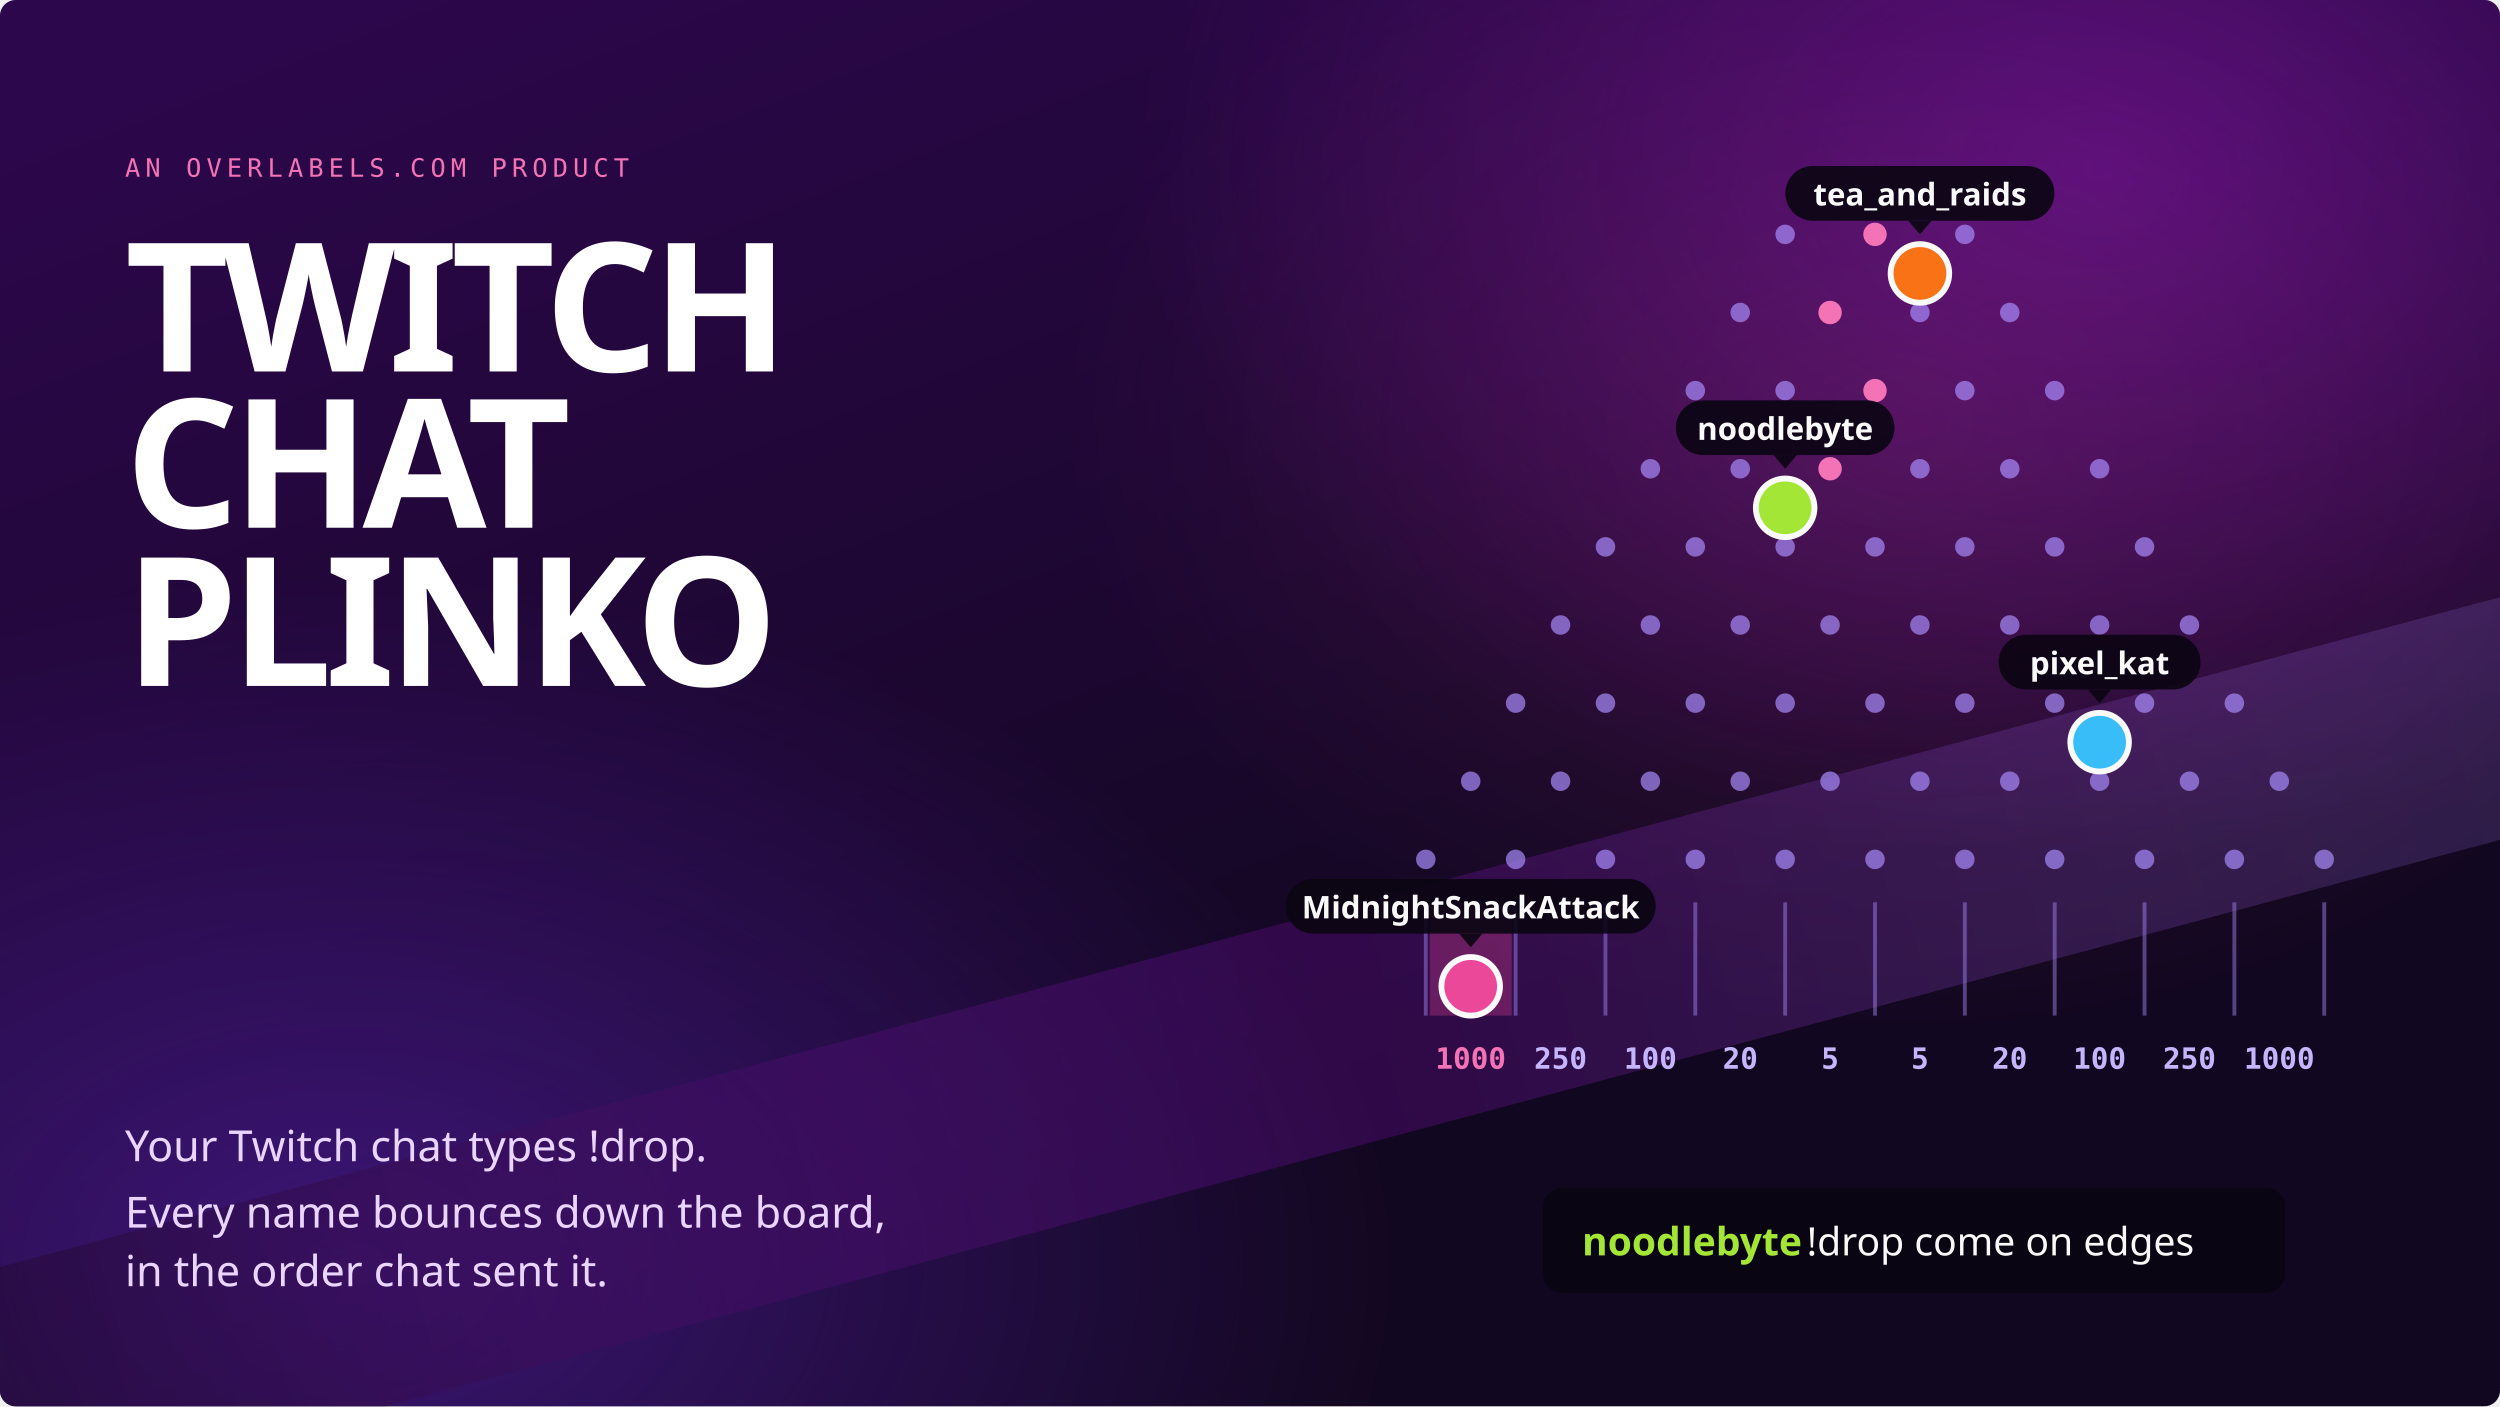
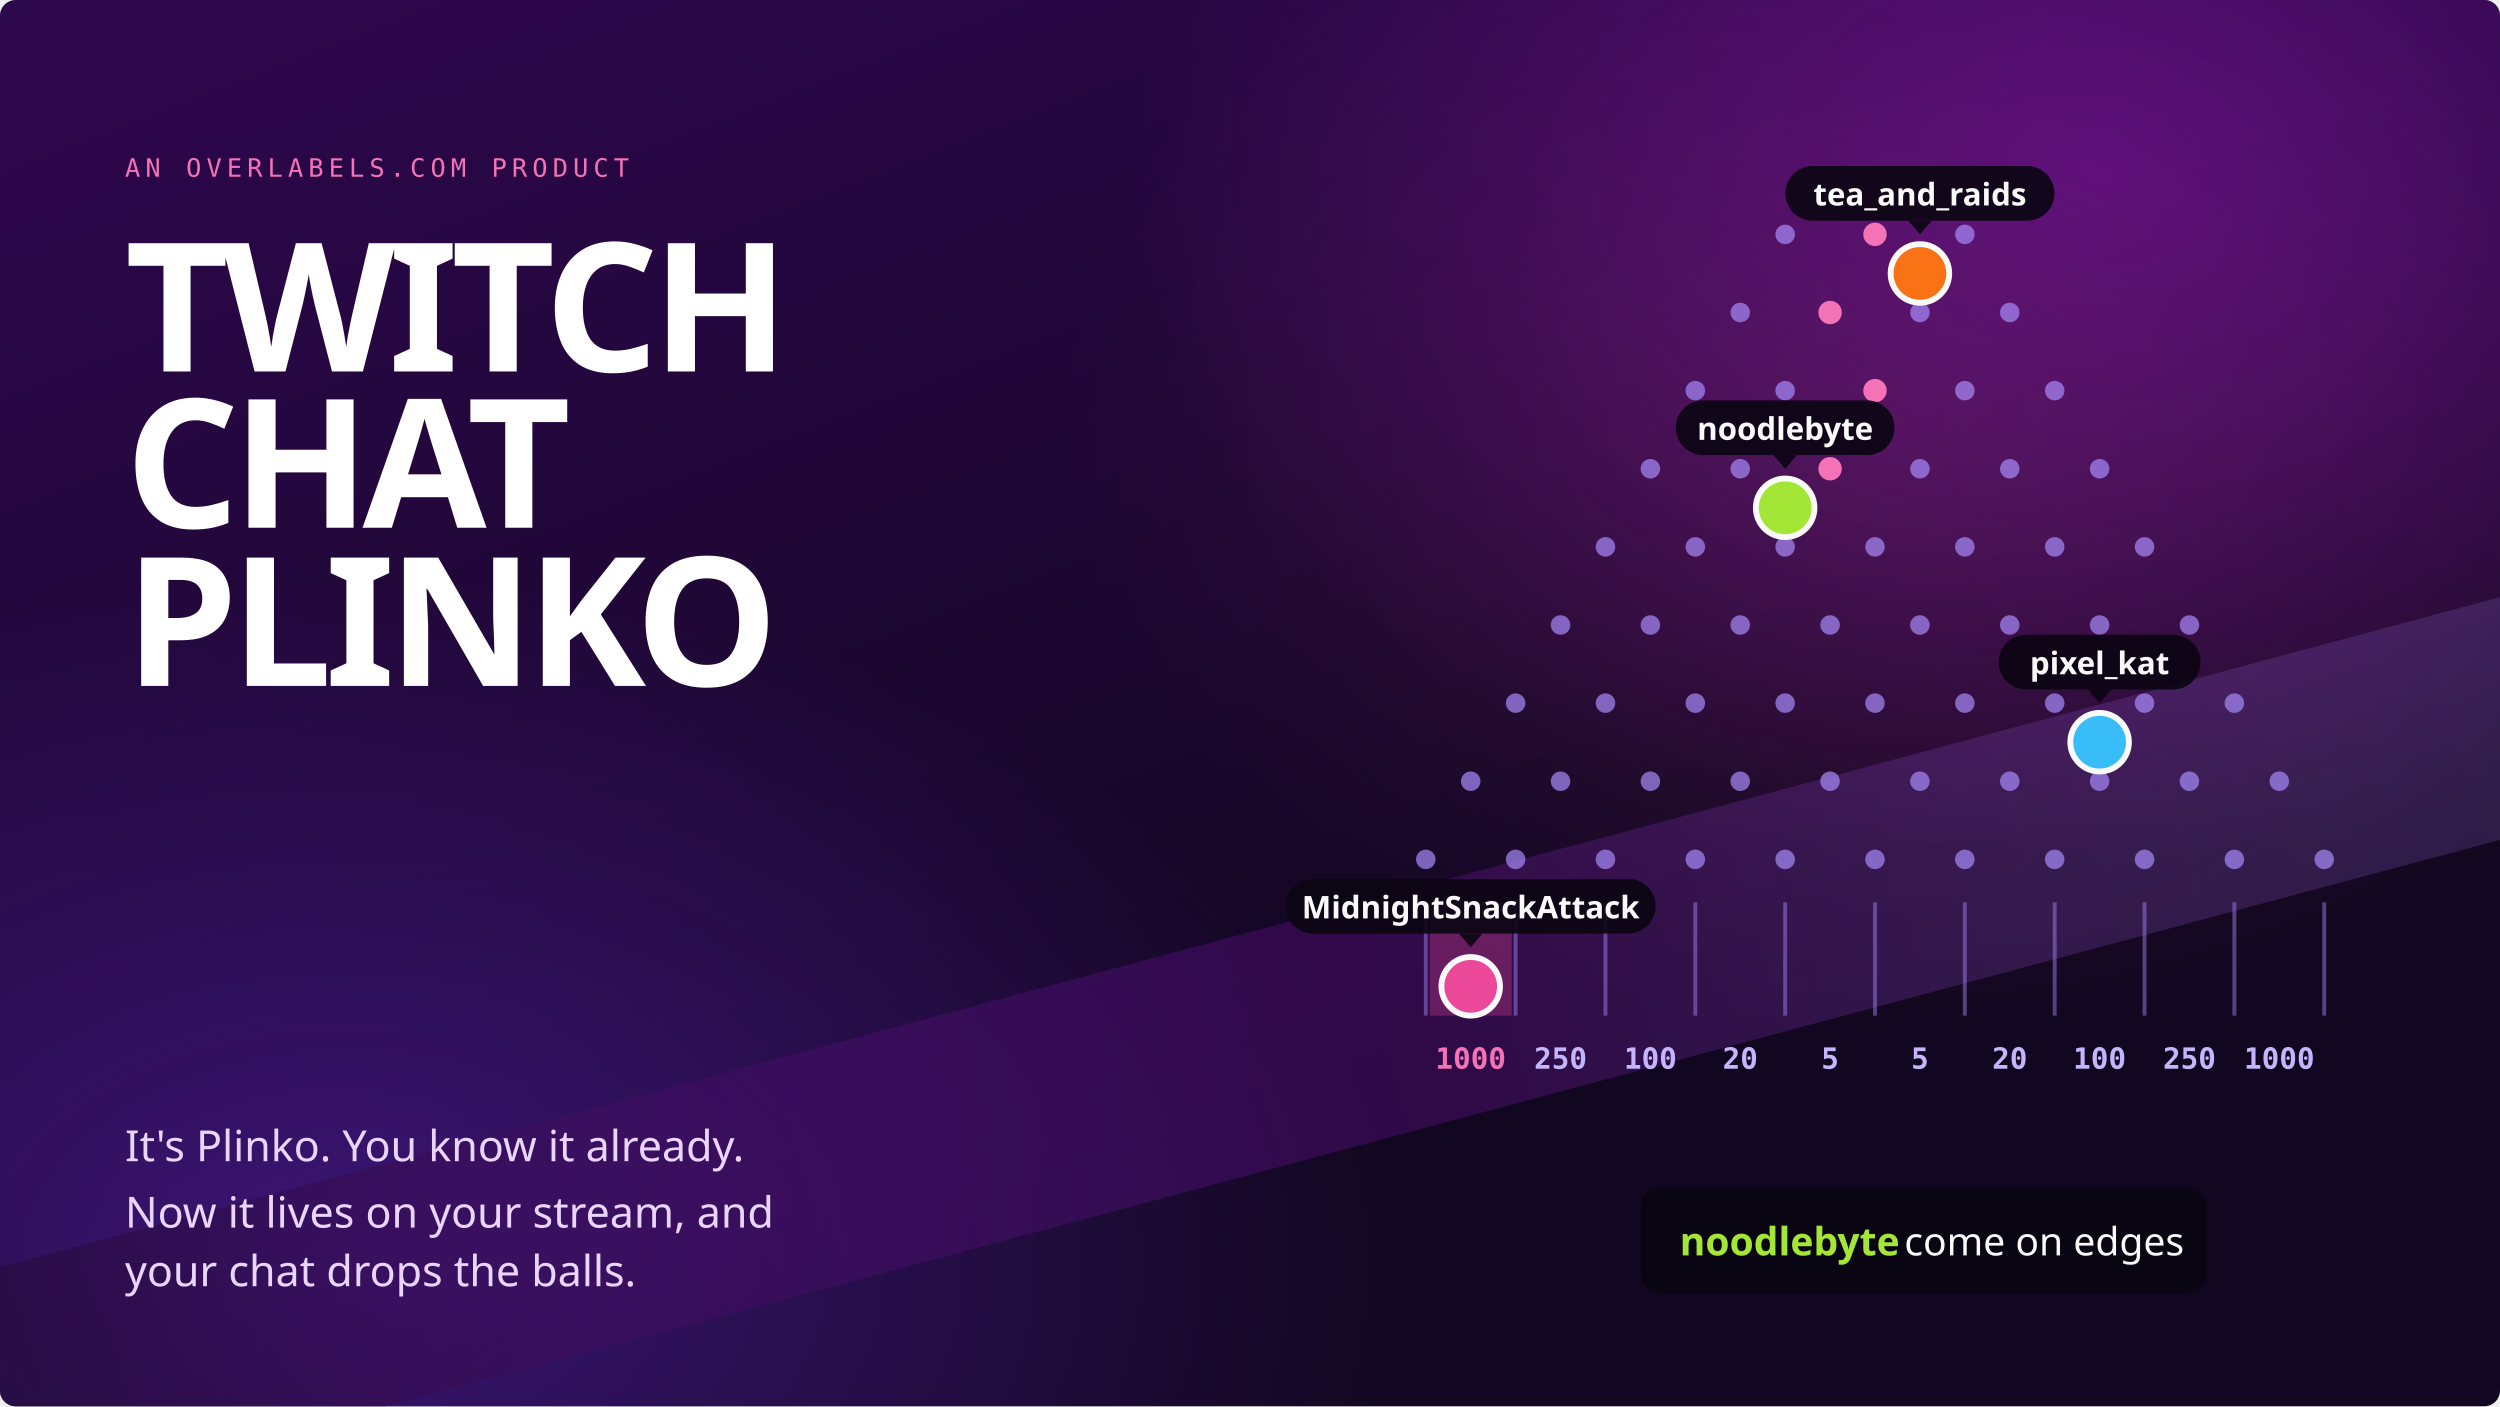
<svg xmlns="http://www.w3.org/2000/svg" width="1280" height="720" viewBox="0 0 1280 720" font-family="Albert Sans, sans-serif">
  <defs>
    <clipPath id="f">
      <rect width="1280" height="720" rx="8" />
    </clipPath>
    <linearGradient id="base" x1=".15" y1="0" x2=".85" y2="1">
      <stop offset="0" stop-color="#2c074b" />
      <stop offset=".7" stop-color="#120720" />
      <stop offset="1" stop-color="#120720" />
    </linearGradient>
    <radialGradient id="sv2" gradientUnits="userSpaceOnUse" cx="179" cy="648" r="768" gradientTransform="translate(0 223) scale(1 .656)">
      <stop offset="0" stop-color="#5b21b6" stop-opacity=".55" />
      <stop offset=".7" stop-color="#5b21b6" stop-opacity="0" />
    </radialGradient>
    <radialGradient id="sv1" gradientUnits="userSpaceOnUse" cx="1075" cy="86" r="704" gradientTransform="translate(0 25) scale(1 .716)">
      <stop offset="0" stop-color="#650e8f" stop-opacity=".75" />
      <stop offset=".7" stop-color="#650e8f" stop-opacity="0" />
    </radialGradient>
    <radialGradient id="sa" gradientUnits="userSpaceOnUse" cx="973" cy="216" r="614" gradientTransform="translate(0 59) scale(1 .727)">
      <stop offset="0" stop-color="#ec4899" stop-opacity=".16" />
      <stop offset=".7" stop-color="#ec4899" stop-opacity="0" />
    </radialGradient>
    <linearGradient id="band" x1="0" y1="0" x2="1" y2="0">
      <stop offset="0" stop-color="#1d0b30" stop-opacity=".7" />
      <stop offset=".55" stop-color="#650e8f" stop-opacity=".35" />
      <stop offset="1" stop-color="#a78bfa" stop-opacity=".16" />
    </linearGradient>
  </defs>
  <g clip-path="url(#f)">
    <rect width="1280" height="720" fill="url(#base)" />
    <rect width="1280" height="720" fill="url(#sv2)" />
    <rect width="1280" height="720" fill="url(#sv1)" />
    <rect width="1280" height="720" fill="url(#sa)" />
    <rect x="-120" y="474" width="1560" height="120" fill="url(#band)" transform="rotate(-15 660 534)" />
    <circle cx="914" cy="120" r="5" fill="#a78bfa" fill-opacity=".7" />
    <circle cx="960" cy="120" r="6" fill="#f472b6" />
    <circle cx="1006" cy="120" r="5" fill="#a78bfa" fill-opacity=".7" />
    <circle cx="891" cy="160" r="5" fill="#a78bfa" fill-opacity=".7" />
    <circle cx="937" cy="160" r="6" fill="#f472b6" />
    <circle cx="983" cy="160" r="5" fill="#a78bfa" fill-opacity=".7" />
    <circle cx="1029" cy="160" r="5" fill="#a78bfa" fill-opacity=".7" />
    <circle cx="868" cy="200" r="5" fill="#a78bfa" fill-opacity=".7" />
    <circle cx="914" cy="200" r="5" fill="#a78bfa" fill-opacity=".7" />
    <circle cx="960" cy="200" r="6" fill="#f472b6" />
    <circle cx="1006" cy="200" r="5" fill="#a78bfa" fill-opacity=".7" />
    <circle cx="1052" cy="200" r="5" fill="#a78bfa" fill-opacity=".7" />
    <circle cx="845" cy="240" r="5" fill="#a78bfa" fill-opacity=".7" />
    <circle cx="891" cy="240" r="5" fill="#a78bfa" fill-opacity=".7" />
    <circle cx="937" cy="240" r="6" fill="#f472b6" />
    <circle cx="983" cy="240" r="5" fill="#a78bfa" fill-opacity=".7" />
    <circle cx="1029" cy="240" r="5" fill="#a78bfa" fill-opacity=".7" />
    <circle cx="1075" cy="240" r="5" fill="#a78bfa" fill-opacity=".7" />
    <circle cx="822" cy="280" r="5" fill="#a78bfa" fill-opacity=".7" />
    <circle cx="868" cy="280" r="5" fill="#a78bfa" fill-opacity=".7" />
    <circle cx="914" cy="280" r="5" fill="#a78bfa" fill-opacity=".7" />
    <circle cx="960" cy="280" r="5" fill="#a78bfa" fill-opacity=".7" />
    <circle cx="1006" cy="280" r="5" fill="#a78bfa" fill-opacity=".7" />
    <circle cx="1052" cy="280" r="5" fill="#a78bfa" fill-opacity=".7" />
    <circle cx="1098" cy="280" r="5" fill="#a78bfa" fill-opacity=".7" />
    <circle cx="799" cy="320" r="5" fill="#a78bfa" fill-opacity=".7" />
    <circle cx="845" cy="320" r="5" fill="#a78bfa" fill-opacity=".7" />
    <circle cx="891" cy="320" r="5" fill="#a78bfa" fill-opacity=".7" />
    <circle cx="937" cy="320" r="5" fill="#a78bfa" fill-opacity=".7" />
    <circle cx="983" cy="320" r="5" fill="#a78bfa" fill-opacity=".7" />
    <circle cx="1029" cy="320" r="5" fill="#a78bfa" fill-opacity=".7" />
    <circle cx="1075" cy="320" r="5" fill="#a78bfa" fill-opacity=".7" />
    <circle cx="1121" cy="320" r="5" fill="#a78bfa" fill-opacity=".7" />
    <circle cx="776" cy="360" r="5" fill="#a78bfa" fill-opacity=".7" />
    <circle cx="822" cy="360" r="5" fill="#a78bfa" fill-opacity=".7" />
    <circle cx="868" cy="360" r="5" fill="#a78bfa" fill-opacity=".7" />
    <circle cx="914" cy="360" r="5" fill="#a78bfa" fill-opacity=".7" />
    <circle cx="960" cy="360" r="5" fill="#a78bfa" fill-opacity=".7" />
    <circle cx="1006" cy="360" r="5" fill="#a78bfa" fill-opacity=".7" />
    <circle cx="1052" cy="360" r="5" fill="#a78bfa" fill-opacity=".7" />
    <circle cx="1098" cy="360" r="5" fill="#a78bfa" fill-opacity=".7" />
    <circle cx="1144" cy="360" r="5" fill="#a78bfa" fill-opacity=".7" />
    <circle cx="753" cy="400" r="5" fill="#a78bfa" fill-opacity=".7" />
    <circle cx="799" cy="400" r="5" fill="#a78bfa" fill-opacity=".7" />
    <circle cx="845" cy="400" r="5" fill="#a78bfa" fill-opacity=".7" />
    <circle cx="891" cy="400" r="5" fill="#a78bfa" fill-opacity=".7" />
    <circle cx="937" cy="400" r="5" fill="#a78bfa" fill-opacity=".7" />
    <circle cx="983" cy="400" r="5" fill="#a78bfa" fill-opacity=".7" />
    <circle cx="1029" cy="400" r="5" fill="#a78bfa" fill-opacity=".7" />
    <circle cx="1075" cy="400" r="5" fill="#a78bfa" fill-opacity=".7" />
    <circle cx="1121" cy="400" r="5" fill="#a78bfa" fill-opacity=".7" />
    <circle cx="1167" cy="400" r="5" fill="#a78bfa" fill-opacity=".7" />
    <circle cx="730" cy="440" r="5" fill="#a78bfa" fill-opacity=".7" />
    <circle cx="776" cy="440" r="5" fill="#a78bfa" fill-opacity=".7" />
    <circle cx="822" cy="440" r="5" fill="#a78bfa" fill-opacity=".7" />
    <circle cx="868" cy="440" r="5" fill="#a78bfa" fill-opacity=".7" />
    <circle cx="914" cy="440" r="5" fill="#a78bfa" fill-opacity=".7" />
    <circle cx="960" cy="440" r="5" fill="#a78bfa" fill-opacity=".7" />
    <circle cx="1006" cy="440" r="5" fill="#a78bfa" fill-opacity=".7" />
    <circle cx="1052" cy="440" r="5" fill="#a78bfa" fill-opacity=".7" />
    <circle cx="1098" cy="440" r="5" fill="#a78bfa" fill-opacity=".7" />
    <circle cx="1144" cy="440" r="5" fill="#a78bfa" fill-opacity=".7" />
    <circle cx="1190" cy="440" r="5" fill="#a78bfa" fill-opacity=".7" />
    <rect x="729" y="462" width="2" height="58" fill="#a78bfa" fill-opacity=".45" />
    <rect x="775" y="462" width="2" height="58" fill="#a78bfa" fill-opacity=".45" />
    <rect x="821" y="462" width="2" height="58" fill="#a78bfa" fill-opacity=".45" />
    <rect x="867" y="462" width="2" height="58" fill="#a78bfa" fill-opacity=".45" />
    <rect x="913" y="462" width="2" height="58" fill="#a78bfa" fill-opacity=".45" />
    <rect x="959" y="462" width="2" height="58" fill="#a78bfa" fill-opacity=".45" />
    <rect x="1005" y="462" width="2" height="58" fill="#a78bfa" fill-opacity=".45" />
    <rect x="1051" y="462" width="2" height="58" fill="#a78bfa" fill-opacity=".45" />
    <rect x="1097" y="462" width="2" height="58" fill="#a78bfa" fill-opacity=".45" />
    <rect x="1143" y="462" width="2" height="58" fill="#a78bfa" fill-opacity=".45" />
    <rect x="1189" y="462" width="2" height="58" fill="#a78bfa" fill-opacity=".45" />
    <rect x="732" y="462" width="42" height="58" fill="#ec4899" fill-opacity=".3" />
    <text x="753" y="542" font-family="JetBrains Mono, monospace" font-size="15" font-weight="700" fill="#f472b6" text-anchor="middle" dominant-baseline="central">1000</text>
    <text x="799" y="542" font-family="JetBrains Mono, monospace" font-size="15" font-weight="700" fill="#c4b5fd" text-anchor="middle" dominant-baseline="central">250</text>
    <text x="845" y="542" font-family="JetBrains Mono, monospace" font-size="15" font-weight="700" fill="#c4b5fd" text-anchor="middle" dominant-baseline="central">100</text>
    <text x="891" y="542" font-family="JetBrains Mono, monospace" font-size="15" font-weight="700" fill="#c4b5fd" text-anchor="middle" dominant-baseline="central">20</text>
    <text x="937" y="542" font-family="JetBrains Mono, monospace" font-size="15" font-weight="700" fill="#c4b5fd" text-anchor="middle" dominant-baseline="central">5</text>
    <text x="983" y="542" font-family="JetBrains Mono, monospace" font-size="15" font-weight="700" fill="#c4b5fd" text-anchor="middle" dominant-baseline="central">5</text>
    <text x="1029" y="542" font-family="JetBrains Mono, monospace" font-size="15" font-weight="700" fill="#c4b5fd" text-anchor="middle" dominant-baseline="central">20</text>
    <text x="1075" y="542" font-family="JetBrains Mono, monospace" font-size="15" font-weight="700" fill="#c4b5fd" text-anchor="middle" dominant-baseline="central">100</text>
    <text x="1121" y="542" font-family="JetBrains Mono, monospace" font-size="15" font-weight="700" fill="#c4b5fd" text-anchor="middle" dominant-baseline="central">250</text>
    <text x="1167" y="542" font-family="JetBrains Mono, monospace" font-size="15" font-weight="700" fill="#c4b5fd" text-anchor="middle" dominant-baseline="central">1000</text>
    <rect x="914.1" y="85" width="137.8" height="28" rx="14" fill="#0a0512" fill-opacity=".9" />
    <path d="M977 113 L989 113 L983 120 Z" fill="#0a0512" fill-opacity=".9" />
    <text x="983" y="99" font-size="16" font-weight="700" fill="#fafafa" text-anchor="middle" dominant-baseline="central">tea_and_raids</text>
    <circle cx="983" cy="140" r="15" fill="#f97316" stroke="#fafafa" stroke-width="3" />
    <rect x="858" y="205" width="112" height="28" rx="14" fill="#0a0512" fill-opacity=".9" />
    <path d="M908 233 L920 233 L914 240 Z" fill="#0a0512" fill-opacity=".9" />
    <text x="914" y="219" font-size="16" font-weight="700" fill="#fafafa" text-anchor="middle" dominant-baseline="central">noodlebyte</text>
    <circle cx="914" cy="260" r="15" fill="#a3e635" stroke="#fafafa" stroke-width="3" />
    <rect x="1023.3" y="325" width="103.4" height="28" rx="14" fill="#0a0512" fill-opacity=".9" />
    <path d="M1069 353 L1081 353 L1075 360 Z" fill="#0a0512" fill-opacity=".9" />
    <text x="1075" y="339" font-size="16" font-weight="700" fill="#fafafa" text-anchor="middle" dominant-baseline="central">pixel_kat</text>
    <circle cx="1075" cy="380" r="15" fill="#38bdf8" stroke="#fafafa" stroke-width="3" />
    <rect x="658.3" y="450" width="189.4" height="28" rx="14" fill="#0a0512" fill-opacity=".9" />
    <path d="M747 478 L759 478 L753 485 Z" fill="#0a0512" fill-opacity=".9" />
    <text x="753" y="464" font-size="16" font-weight="700" fill="#fafafa" text-anchor="middle" dominant-baseline="central">MidnightSnackAttack</text>
    <circle cx="753" cy="505" r="15" fill="#ec4899" stroke="#fafafa" stroke-width="3" />
-     <rect x="790" y="608" width="380" height="54" rx="10" fill="#0a0512" fill-opacity=".86" />
-     <text x="810" y="635" font-size="20" font-weight="700" fill="#a3e635" dominant-baseline="central">noodlebyte</text>
-     <text x="925" y="635" font-size="20" font-weight="500" fill="#fafafa" dominant-baseline="central">!drop come on edges</text>
+     <rect x="840" y="608" width="290" height="54" rx="10" fill="#0a0512" fill-opacity=".86" />
+     <text x="860" y="635" font-size="20" font-weight="700" fill="#a3e635" dominant-baseline="central">noodlebyte</text>
+     <text x="975" y="635" font-size="20" font-weight="500" fill="#fafafa" dominant-baseline="central">come on edges</text>
    <text x="64" y="86" font-family="JetBrains Mono, monospace" font-size="13" letter-spacing="2.6" fill="#f472b6" dominant-baseline="central">AN OVERLABELS.COM PRODUCT</text>
    <text x="64" y="154.5" font-size="92" font-weight="800" letter-spacing="-3.68" fill="#ffffff" dominant-baseline="central">TWITCH</text>
    <text x="64" y="234.5" font-size="92" font-weight="800" letter-spacing="-3.68" fill="#ffffff" dominant-baseline="central">CHAT</text>
    <text x="64" y="315.5" font-size="92" font-weight="800" letter-spacing="-3.68" fill="#ffffff" dominant-baseline="central">PLINKO</text>
-     <text x="64" y="586" font-size="22" font-weight="500" fill="#e9d5ff" dominant-baseline="central">Your Twitch chat types !drop.</text>
-     <text x="64" y="620" font-size="22" font-weight="500" fill="#e9d5ff" dominant-baseline="central">Every name bounces down the board,</text>
-     <text x="64" y="650" font-size="22" font-weight="500" fill="#e9d5ff" dominant-baseline="central">in the order chat sent it.</text>
+     <text x="64" y="586" font-size="22" font-weight="500" fill="#e9d5ff" dominant-baseline="central">It's Plinko. You know it already.</text>
+     <text x="64" y="620" font-size="22" font-weight="500" fill="#e9d5ff" dominant-baseline="central">Now it lives on your stream, and</text>
+     <text x="64" y="650" font-size="22" font-weight="500" fill="#e9d5ff" dominant-baseline="central">your chat drops the balls.</text>
  </g>
</svg>
